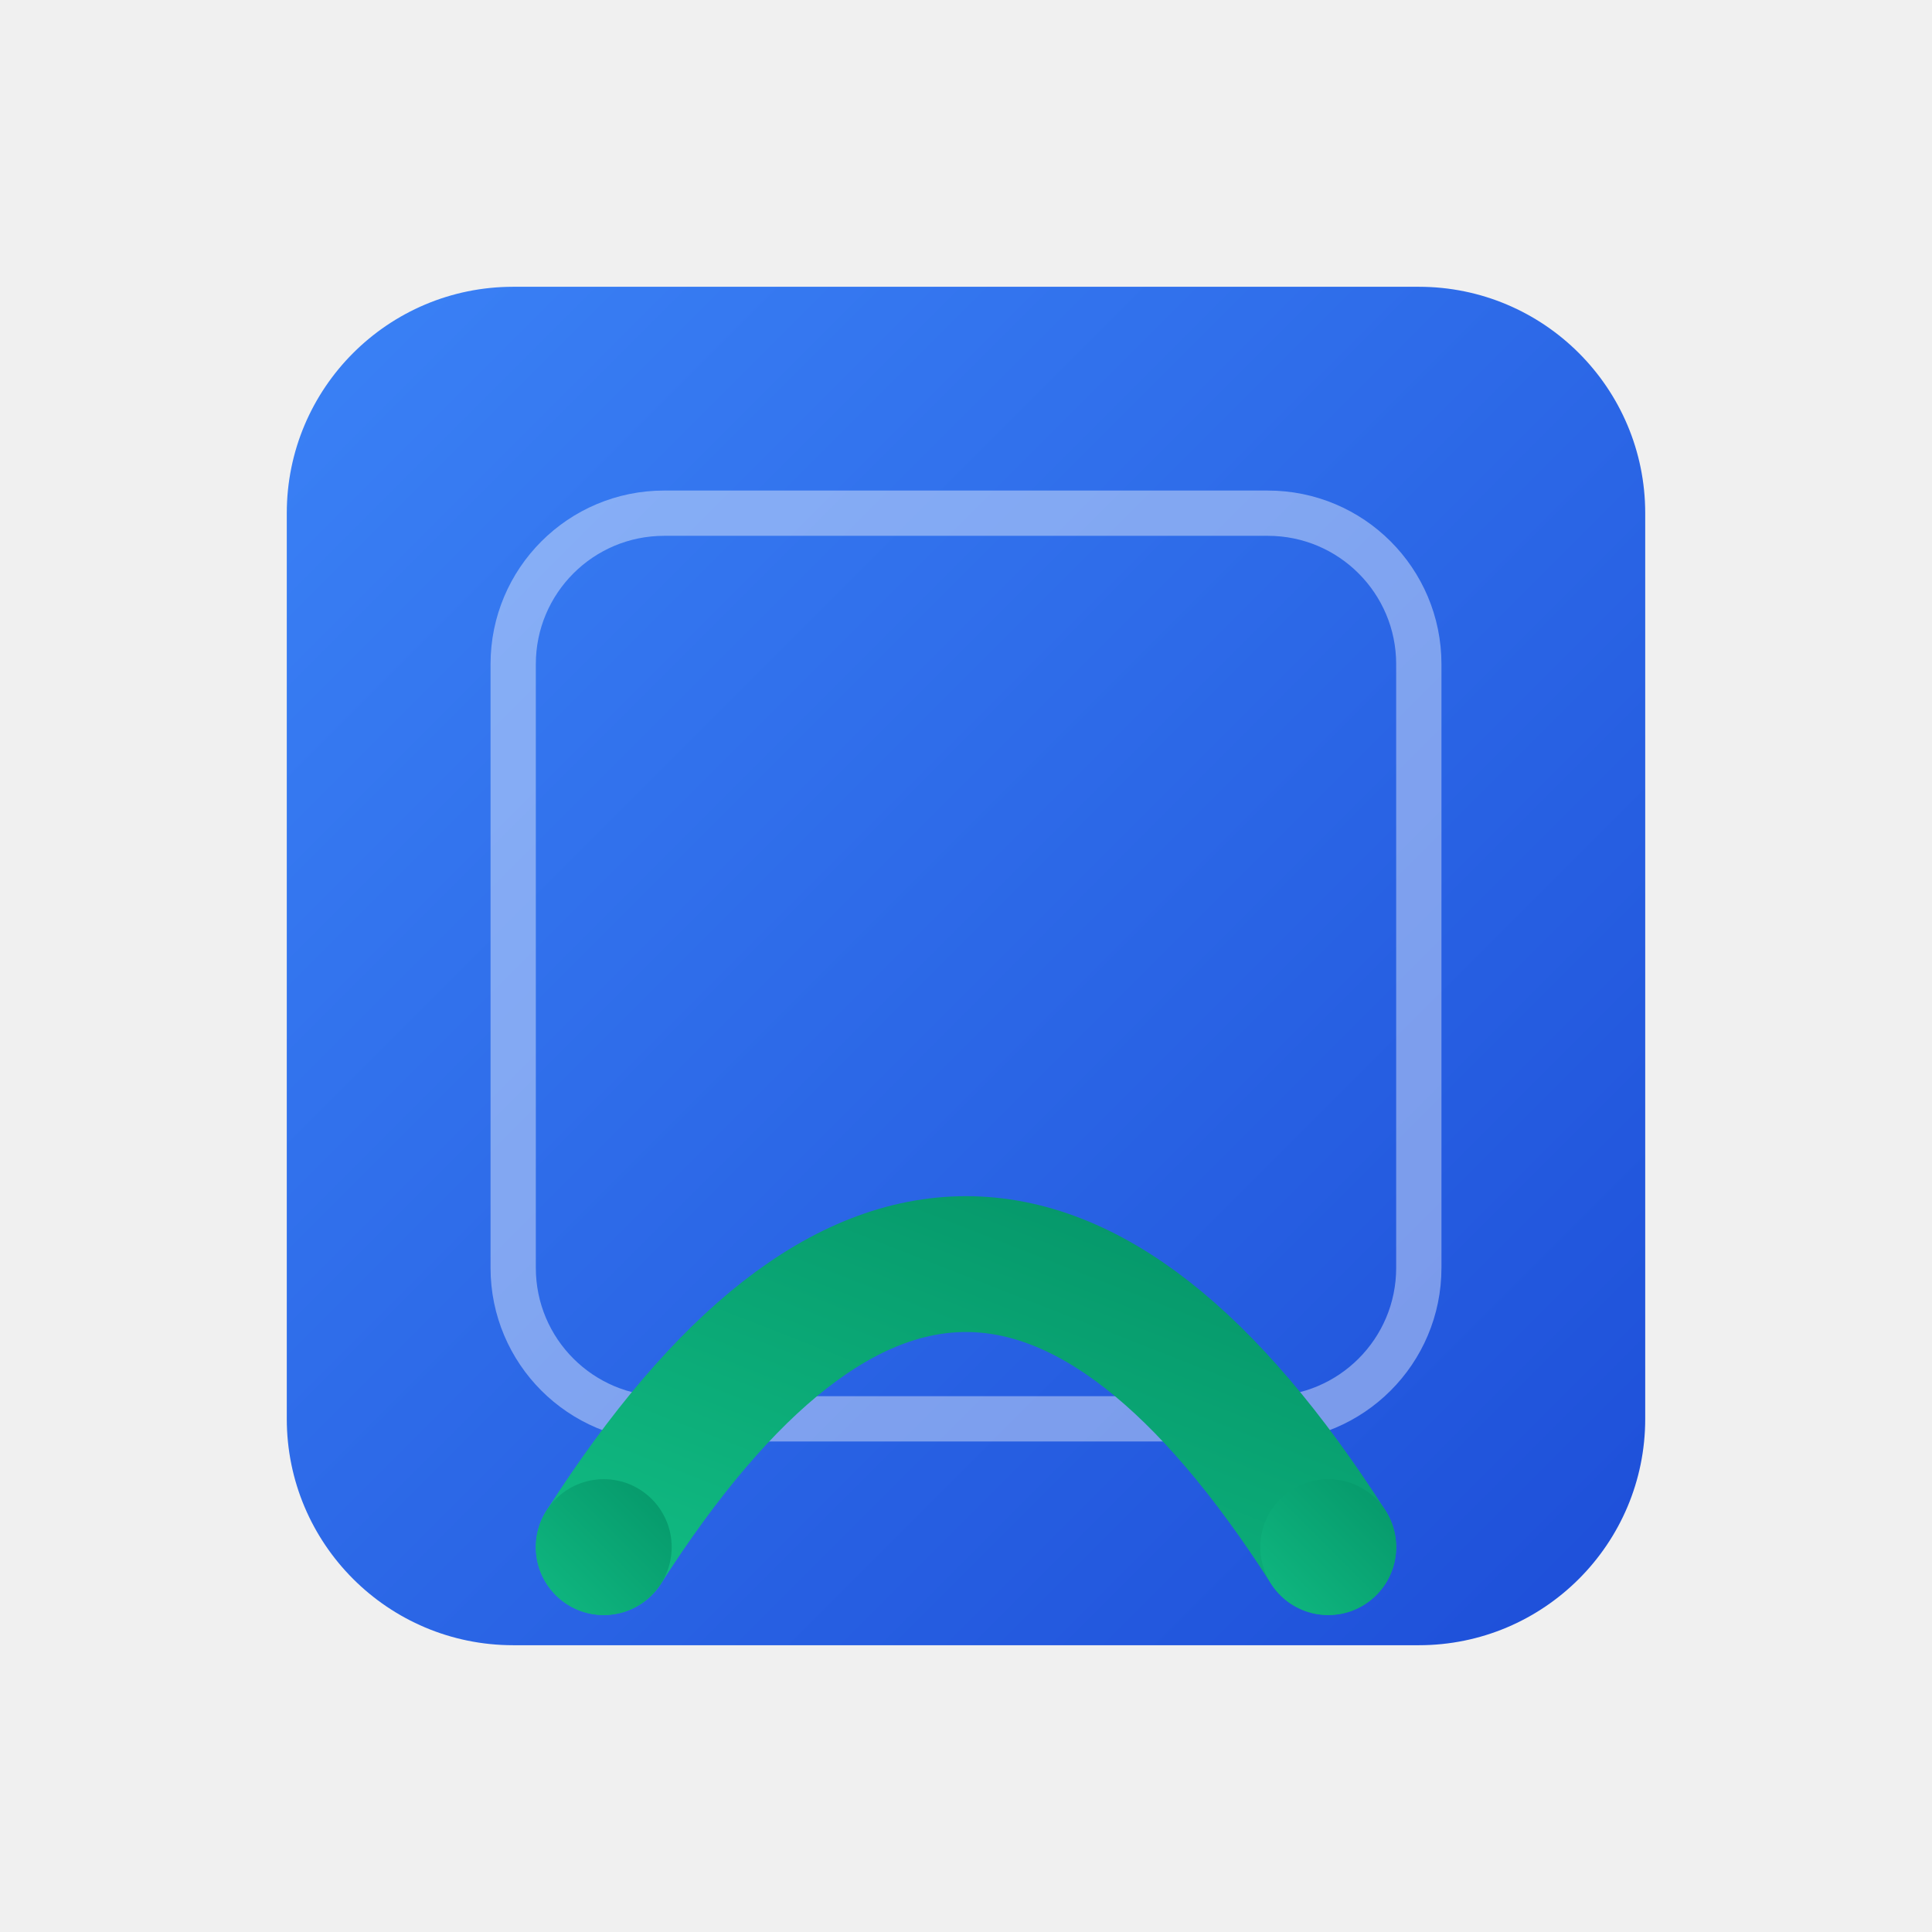
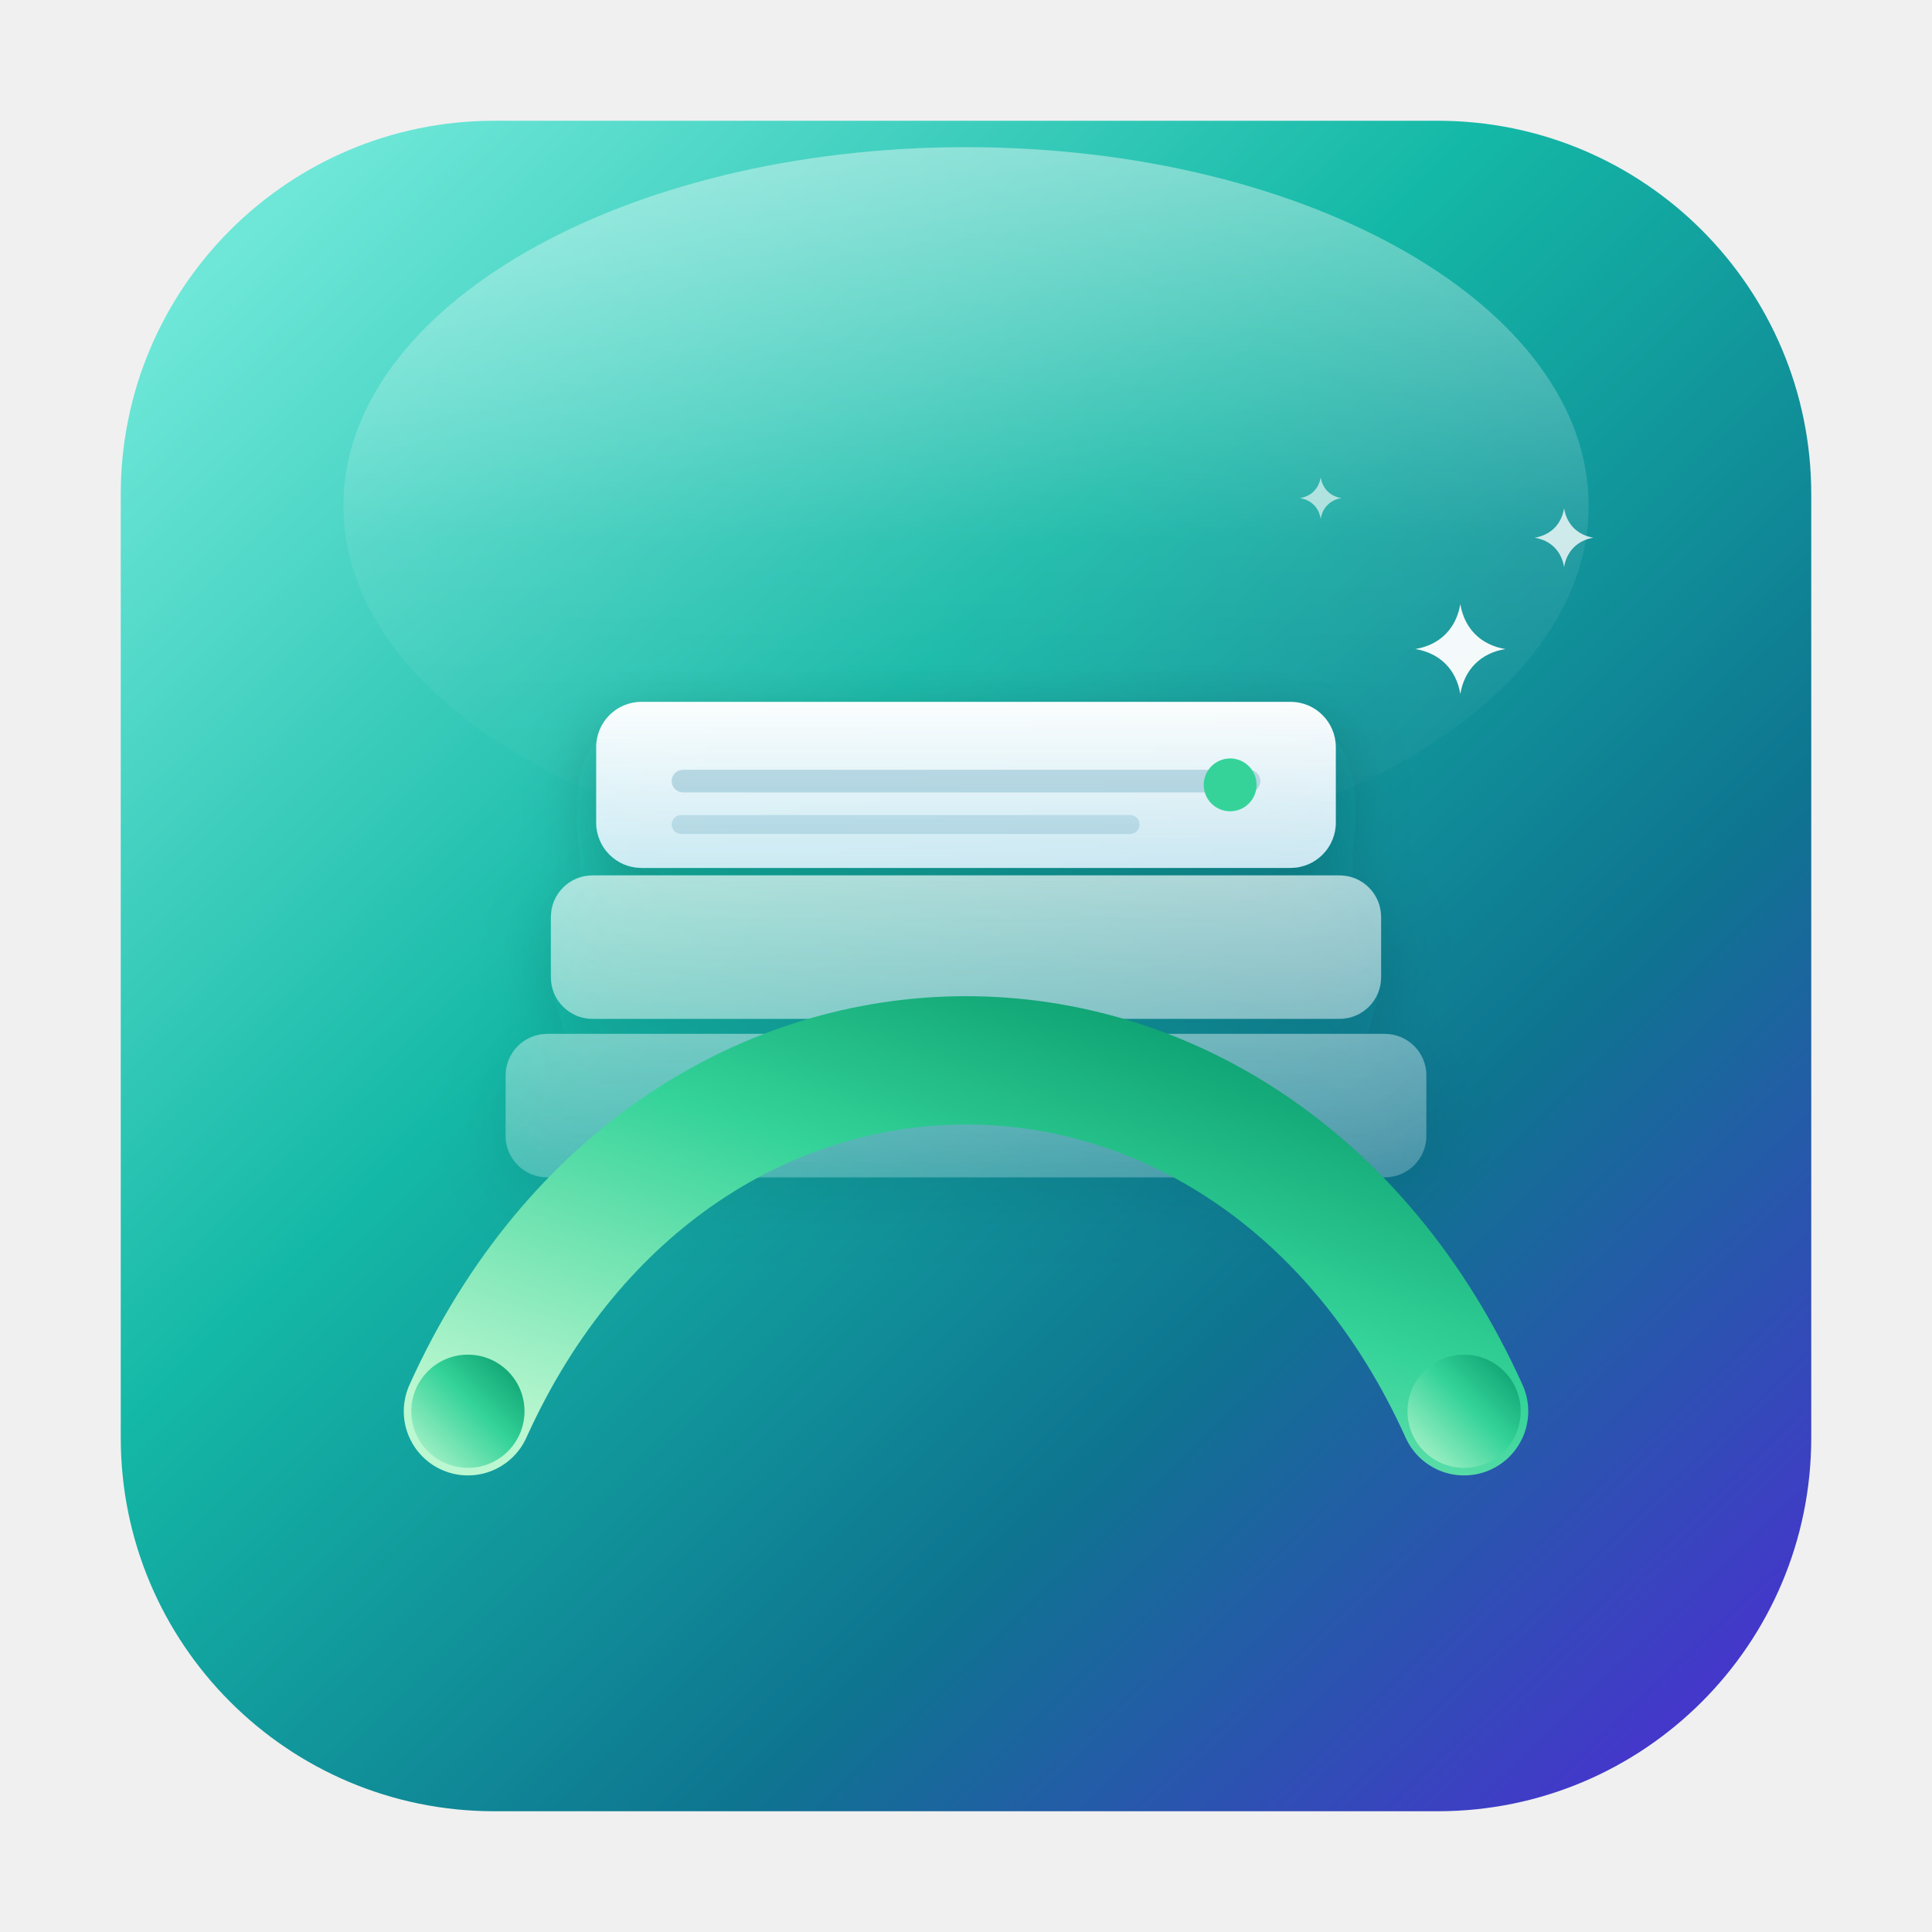
<svg xmlns="http://www.w3.org/2000/svg" viewBox="0 0 1024 1024" width="1024" height="1024">
  <defs>
-     <linearGradient id="disk" x1="0%" y1="0%" x2="100%" y2="100%">
-       <stop offset="0%" style="stop-color:#3B82F6" />
-       <stop offset="100%" style="stop-color:#1D4ED8" />
+     <linearGradient id="bg" x1="8%" y1="6%" x2="92%" y2="94%">
+       <stop offset="0%" stop-color="#6EE7D8" />
+       <stop offset="38%" stop-color="#14B8A6" />
+       <stop offset="72%" stop-color="#0E7490" />
+       <stop offset="100%" stop-color="#4338CA" />
+     </linearGradient>
+     <linearGradient id="gloss" x1="50%" y1="0%" x2="50%" y2="100%">
+       <stop offset="0%" stop-color="#FFFFFF" stop-opacity="0.42" />
+       <stop offset="55%" stop-color="#FFFFFF" stop-opacity="0.08" />
+       <stop offset="100%" stop-color="#FFFFFF" stop-opacity="0" />
    </linearGradient>
    <linearGradient id="sweep" x1="0%" y1="100%" x2="100%" y2="0%">
-       <stop offset="0%" style="stop-color:#10B981" />
-       <stop offset="100%" style="stop-color:#059669" />
+       <stop offset="0%" stop-color="#BBF7D0" />
+       <stop offset="55%" stop-color="#34D399" />
+       <stop offset="100%" stop-color="#059669" />
    </linearGradient>
+     <linearGradient id="layerBack" x1="0%" y1="0%" x2="0%" y2="100%">
+       <stop offset="0%" stop-color="#FFFFFF" stop-opacity="0.38" />
+       <stop offset="100%" stop-color="#FFFFFF" stop-opacity="0.22" />
+     </linearGradient>
+     <linearGradient id="layerMid" x1="0%" y1="0%" x2="0%" y2="100%">
+       <stop offset="0%" stop-color="#FFFFFF" stop-opacity="0.62" />
+       <stop offset="100%" stop-color="#FFFFFF" stop-opacity="0.45" />
+     </linearGradient>
+     <linearGradient id="layerFront" x1="0%" y1="0%" x2="0%" y2="100%">
+       <stop offset="0%" stop-color="#FFFFFF" stop-opacity="0.98" />
+       <stop offset="100%" stop-color="#E0F2FE" stop-opacity="0.88" />
+     </linearGradient>
+     <filter id="cardShadow" x="-12%" y="-12%" width="124%" height="130%">
+       <feDropShadow dx="0" dy="14" stdDeviation="18" flood-color="#042F2E" flood-opacity="0.28" />
+     </filter>
+     <symbol id="sparkle" viewBox="-24 -24 48 48">
+       <path d="M 0 -22 C 2 -10 10 -2 22 0 C 10 2 2 10 0 22 C -2 10 -10 2 -22 0 C -10 -2 -2 -10 0 -22 Z" fill="#FFFFFF" />
+     </symbol>
  </defs>
-   <rect x="152" y="152" width="720" height="720" rx="120" ry="120" fill="url(#disk)" />
-   <rect x="272" y="272" width="480" height="480" rx="80" ry="80" fill="none" stroke="rgba(255,255,255,0.4)" stroke-width="24" />
-   <path d="M 320 820 Q 512 520 704 820" fill="none" stroke="url(#sweep)" stroke-width="72" stroke-linecap="round" />
-   <circle cx="320" cy="820" r="36" fill="url(#sweep)" />
-   <circle cx="704" cy="820" r="36" fill="url(#sweep)" />
+   <rect x="64" y="64" width="896" height="896" rx="198" ry="198" fill="url(#bg)" />
+   <ellipse cx="512" cy="268" rx="330" ry="190" fill="url(#gloss)" />
+   <g filter="url(#cardShadow)">
+     <rect x="268" y="548" width="488" height="76" rx="22" fill="url(#layerBack)" />
+     <rect x="292" y="464" width="440" height="76" rx="22" fill="url(#layerMid)" />
+     <rect x="316" y="372" width="392" height="88" rx="24" fill="url(#layerFront)" />
+     <rect x="356" y="408" width="312" height="12" rx="6" fill="#0E7490" opacity="0.22" />
+     <rect x="356" y="432" width="248" height="10" rx="5" fill="#0E7490" opacity="0.16" />
+     <circle cx="652" cy="416" r="14" fill="#34D399" />
+   </g>
+   <path d="M 248 748 C 360 500 664 500 776 748" fill="none" stroke="url(#sweep)" stroke-width="68" stroke-linecap="round" />
+   <circle cx="248" cy="748" r="30" fill="url(#sweep)" />
+   <circle cx="776" cy="748" r="30" fill="url(#sweep)" />
+   <use href="#sparkle" x="748" y="318" width="52" height="52" opacity="0.95" />
+   <use href="#sparkle" x="812" y="268" width="34" height="34" opacity="0.78" />
+   <use href="#sparkle" x="688" y="252" width="24" height="24" opacity="0.62" />
</svg>
